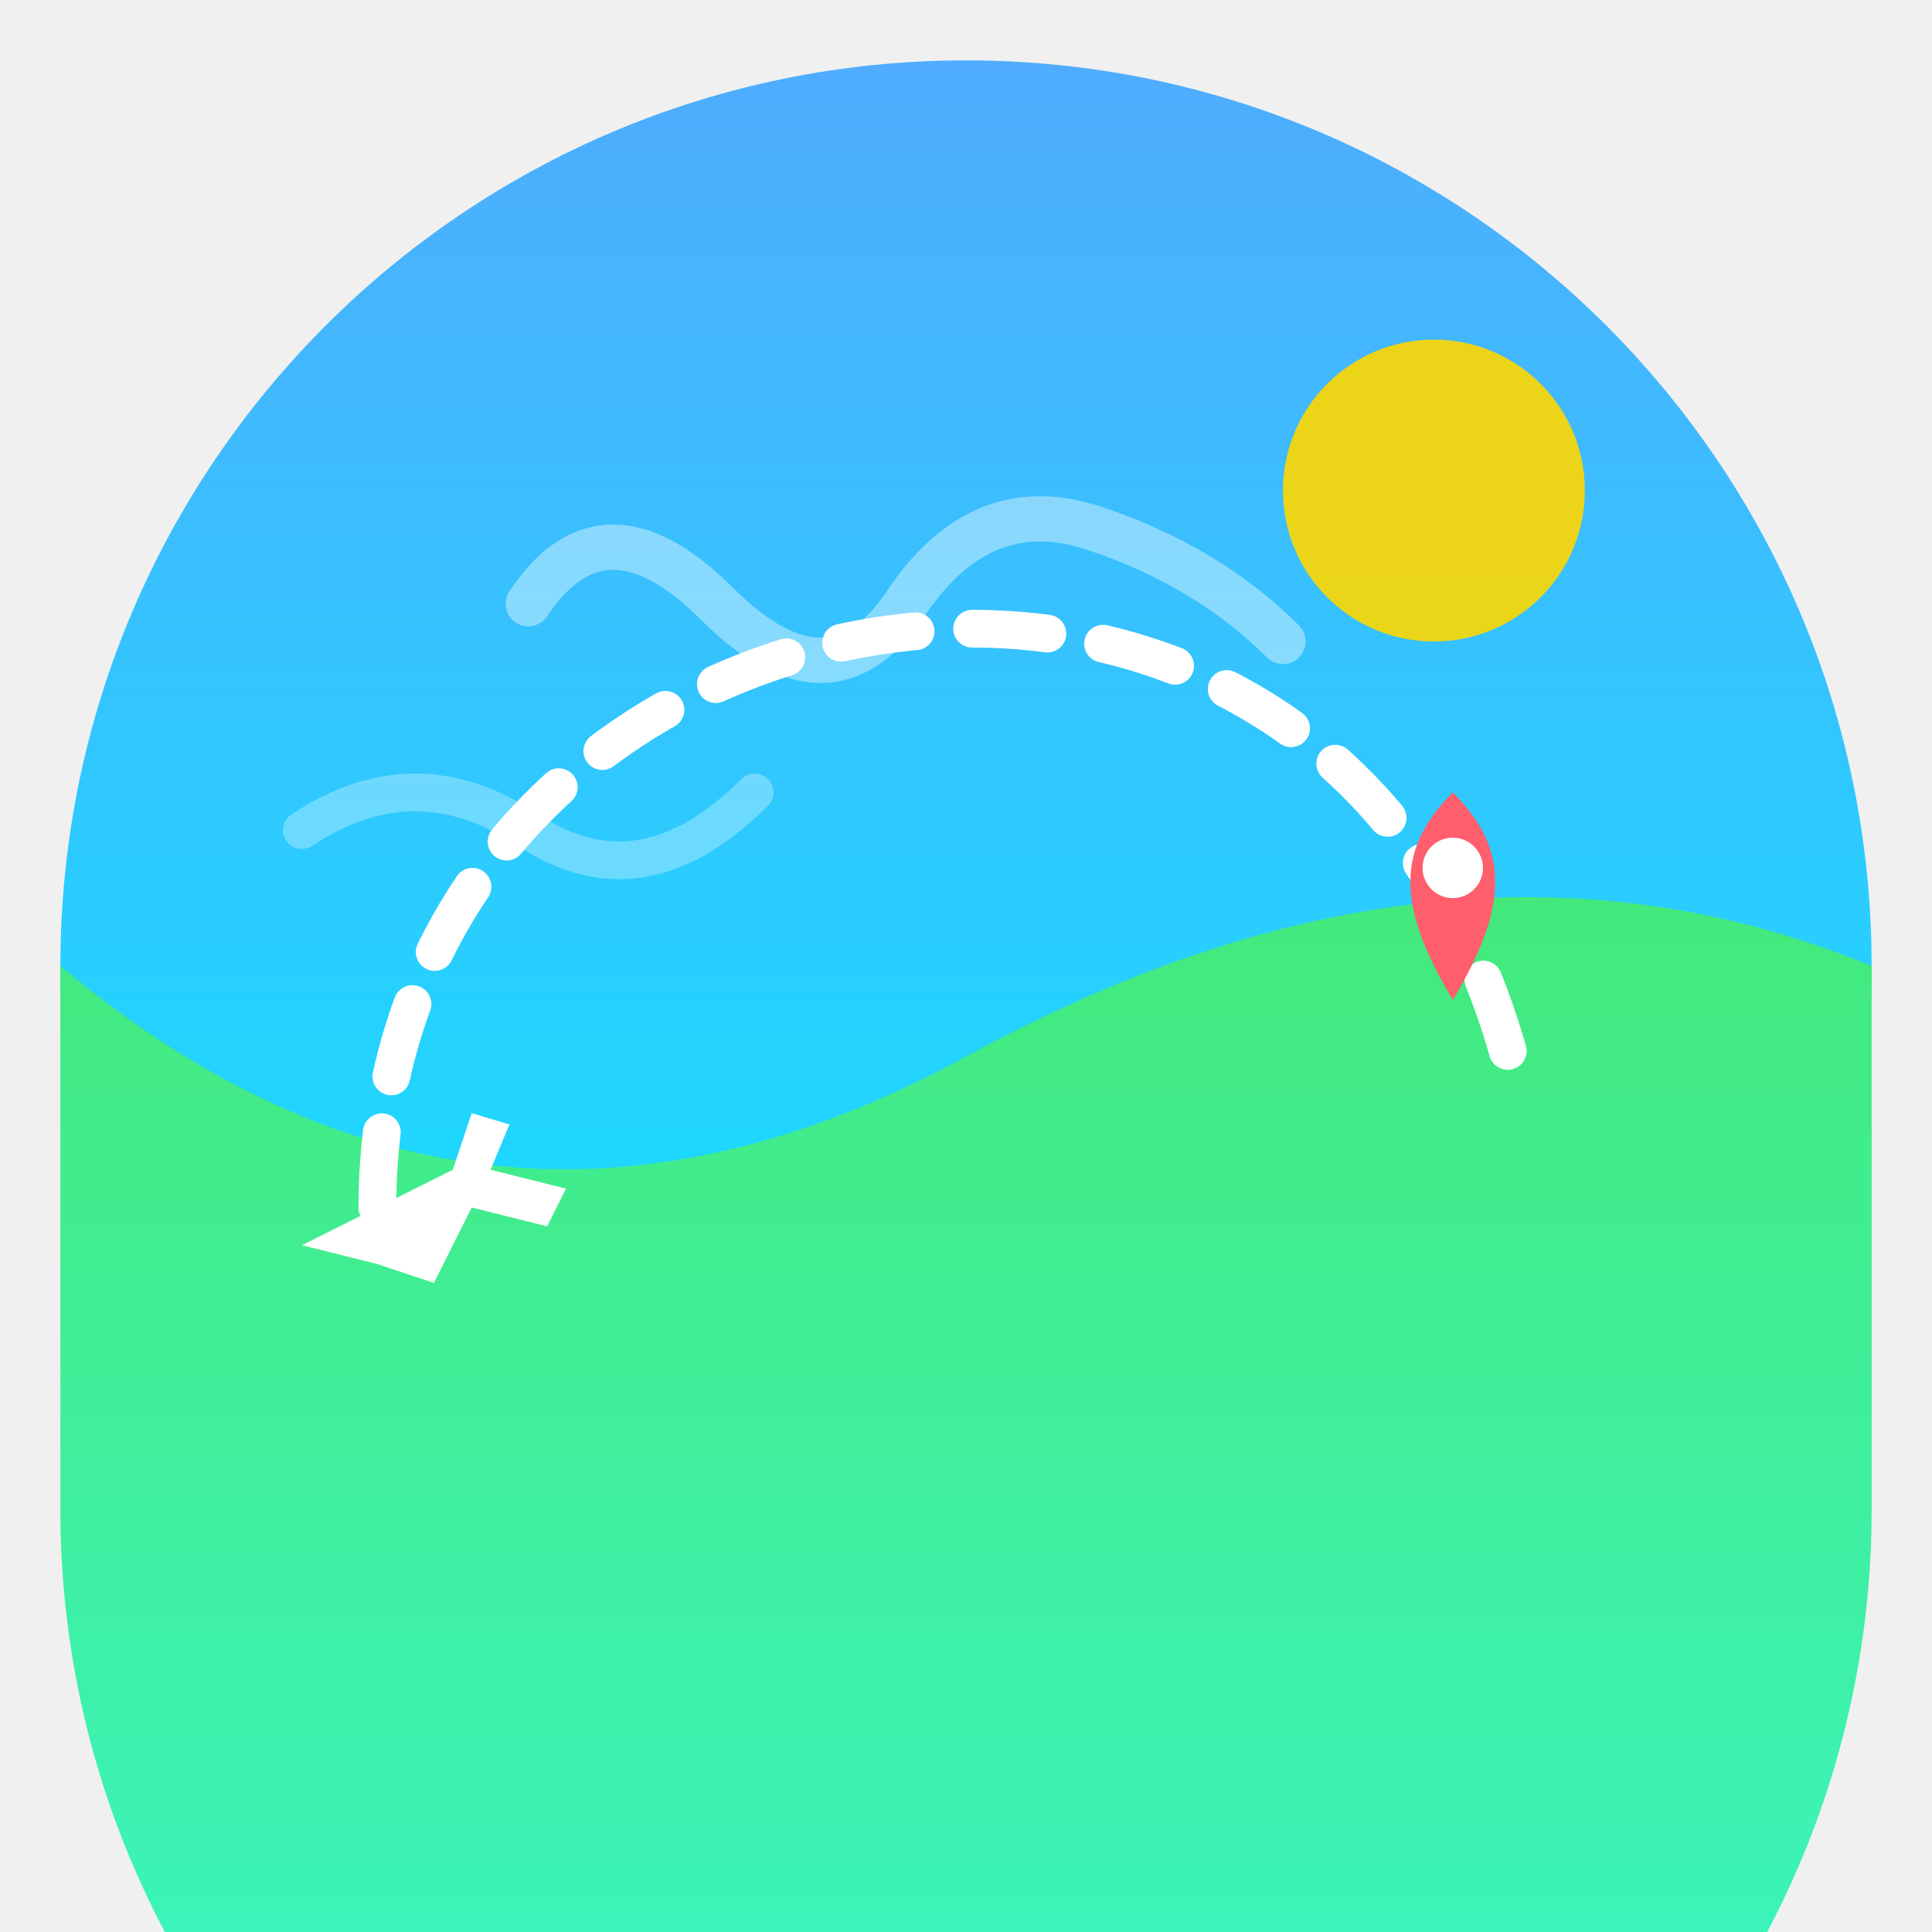
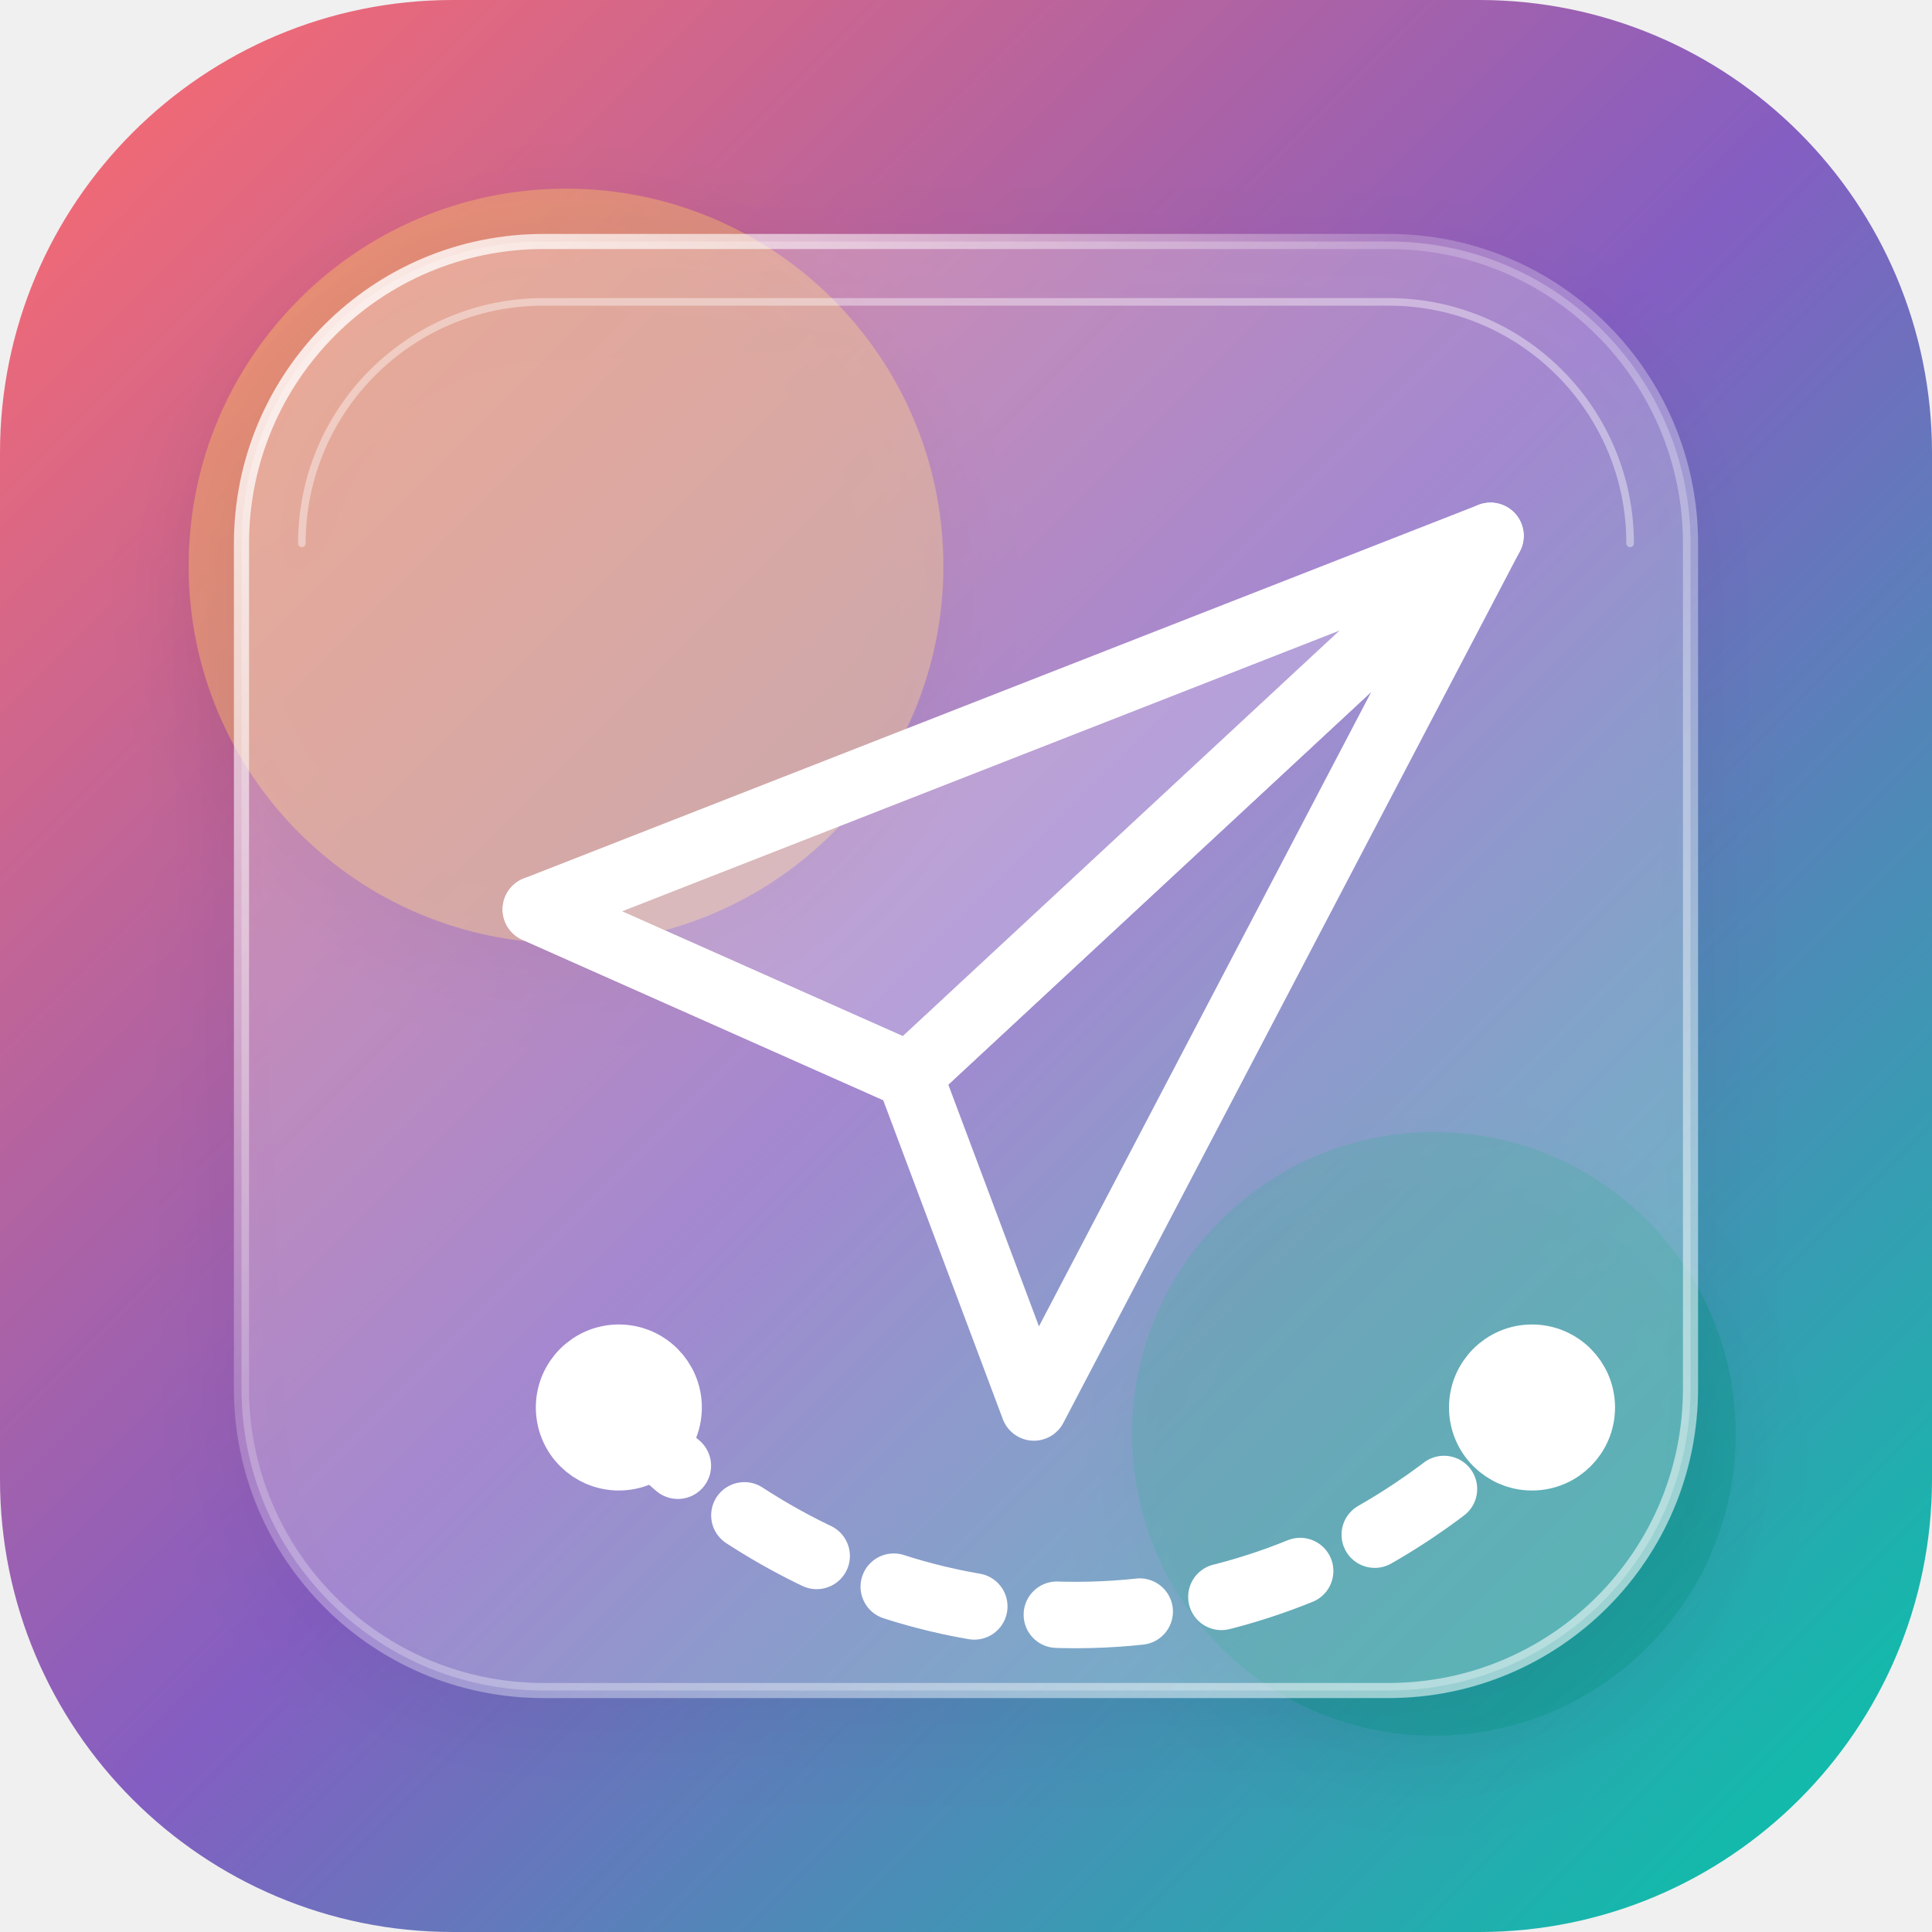
- <svg xmlns="http://www.w3.org/2000/svg" viewBox="0 0 512 512">
+ <svg xmlns="http://www.w3.org/2000/svg" width="512" height="512" viewBox="0 0 512 512" fill="none">
  <defs>
-     <linearGradient id="skyGradient" x1="0%" y1="0%" x2="0%" y2="100%">
-       <stop offset="0%" style="stop-color:#4FACFE;stop-opacity:1" />
-       <stop offset="100%" style="stop-color:#00F2FE;stop-opacity:1" />
+     <linearGradient id="liquid-bg-gradient" x1="0" y1="0" x2="512" y2="512" gradientUnits="userSpaceOnUse">
+       <stop offset="0%" stop-color="#FF6B6B" />
+       <stop offset="50%" stop-color="#845EC2" />
+       <stop offset="100%" stop-color="#00C9A7" />
    </linearGradient>
-     <linearGradient id="landGradient" x1="0%" y1="0%" x2="0%" y2="100%">
-       <stop offset="0%" style="stop-color:#43e97b;stop-opacity:1" />
-       <stop offset="100%" style="stop-color:#38f9d7;stop-opacity:1" />
+     <linearGradient id="glass-border-gradient" x1="0" y1="0" x2="1" y2="1">
+       <stop offset="0%" stop-color="white" stop-opacity="0.9" />
+       <stop offset="40%" stop-color="white" stop-opacity="0.2" />
+       <stop offset="100%" stop-color="white" stop-opacity="0.6" />
    </linearGradient>
+     <filter id="soft-shadow" x="-50%" y="-50%" width="200%" height="200%">
+       <feGaussianBlur in="SourceAlpha" stdDeviation="12" result="blur" />
+       <feOffset in="blur" dx="0" dy="8" result="offsetBlur" />
+       <feFlood flood-color="rgba(0,0,0,0.15)" result="colorBlur" />
+       <feComposite in="colorBlur" in2="offsetBlur" operator="in" />
+       <feMerge>
+         <feMergeNode />
+         <feMergeNode in="SourceGraphic" />
+       </feMerge>
+     </filter>
  </defs>
-   <circle cx="256" cy="256" r="240" fill="url(#skyGradient)" />
-   <circle cx="380" cy="130" r="40" fill="#FFD700" opacity="0.9" />
-   <path d="M140,160 Q160,130 190,160 T240,160 T290,140 T340,170" stroke="white" stroke-width="12" fill="none" opacity="0.4" stroke-linecap="round" />
-   <path d="M80,220 Q110,200 140,220 T200,210" stroke="white" stroke-width="10" fill="none" opacity="0.3" stroke-linecap="round" />
-   <path d="M16,256 Q128,350 256,280 Q384,210 496,256 L496,400 A240,240 0 0,1 16,400 Z" fill="url(#landGradient)" />
-   <path d="M100,320 C100,150 350,100 400,280" stroke="white" stroke-width="10" fill="none" stroke-dasharray="20,15" stroke-linecap="round" />
-   <path d="M80,330 L120,310 L125,295 L135,298 L130,310 L150,315 L145,325 L125,320 L115,340 L100,335 Z" fill="white" />
-   <g transform="translate(385, 265)">
-     <path d="M0,0 C-15,-25 -15,-40 0,-55 C15,-40 15,-25 0,0 Z" fill="#FF5F6D" />
-     <circle cx="0" cy="-35" r="8" fill="white" />
+   <rect width="512" height="512" rx="120" fill="url(#liquid-bg-gradient)" />
+   <circle cx="150" cy="150" r="100" fill="#FFC75F" fill-opacity="0.4" filter="url(#soft-shadow)" />
+   <circle cx="380" cy="380" r="80" fill="#008F7A" fill-opacity="0.3" filter="url(#soft-shadow)" />
+   <g filter="url(#soft-shadow)">
+     <rect x="64" y="64" width="384" height="384" rx="80" fill="rgba(255, 255, 255, 0.25)" stroke="url(#glass-border-gradient)" stroke-width="4" style="backdrop-filter: blur(20px); -webkit-backdrop-filter: blur(20px);">
+               </rect>
+     <path d="M80 144C80 108.654 108.654 80 144 80H368C403.346 80 432 108.654 432 144" stroke="white" stroke-opacity="0.4" stroke-width="2" stroke-linecap="round" />
+   </g>
+   <g transform="translate(120, 120) scale(1.1)" fill="none" stroke="white" stroke-width="16" stroke-linecap="round" stroke-linejoin="round">
+     <path d="M250 20L20 110L110 150L250 20Z" fill="white" fill-opacity="0.2" />
+     <path d="M20 110L110 150M110 150L140 230L250 20L110 150Z" />
+     <path d="M40 230C40 230 80 280 150 280C220 280 260 230 260 230" stroke-dasharray="20 20" />
+     <circle cx="40" cy="230" r="12" fill="white" />
+     <circle cx="260" cy="230" r="12" fill="white" />
  </g>
</svg>
